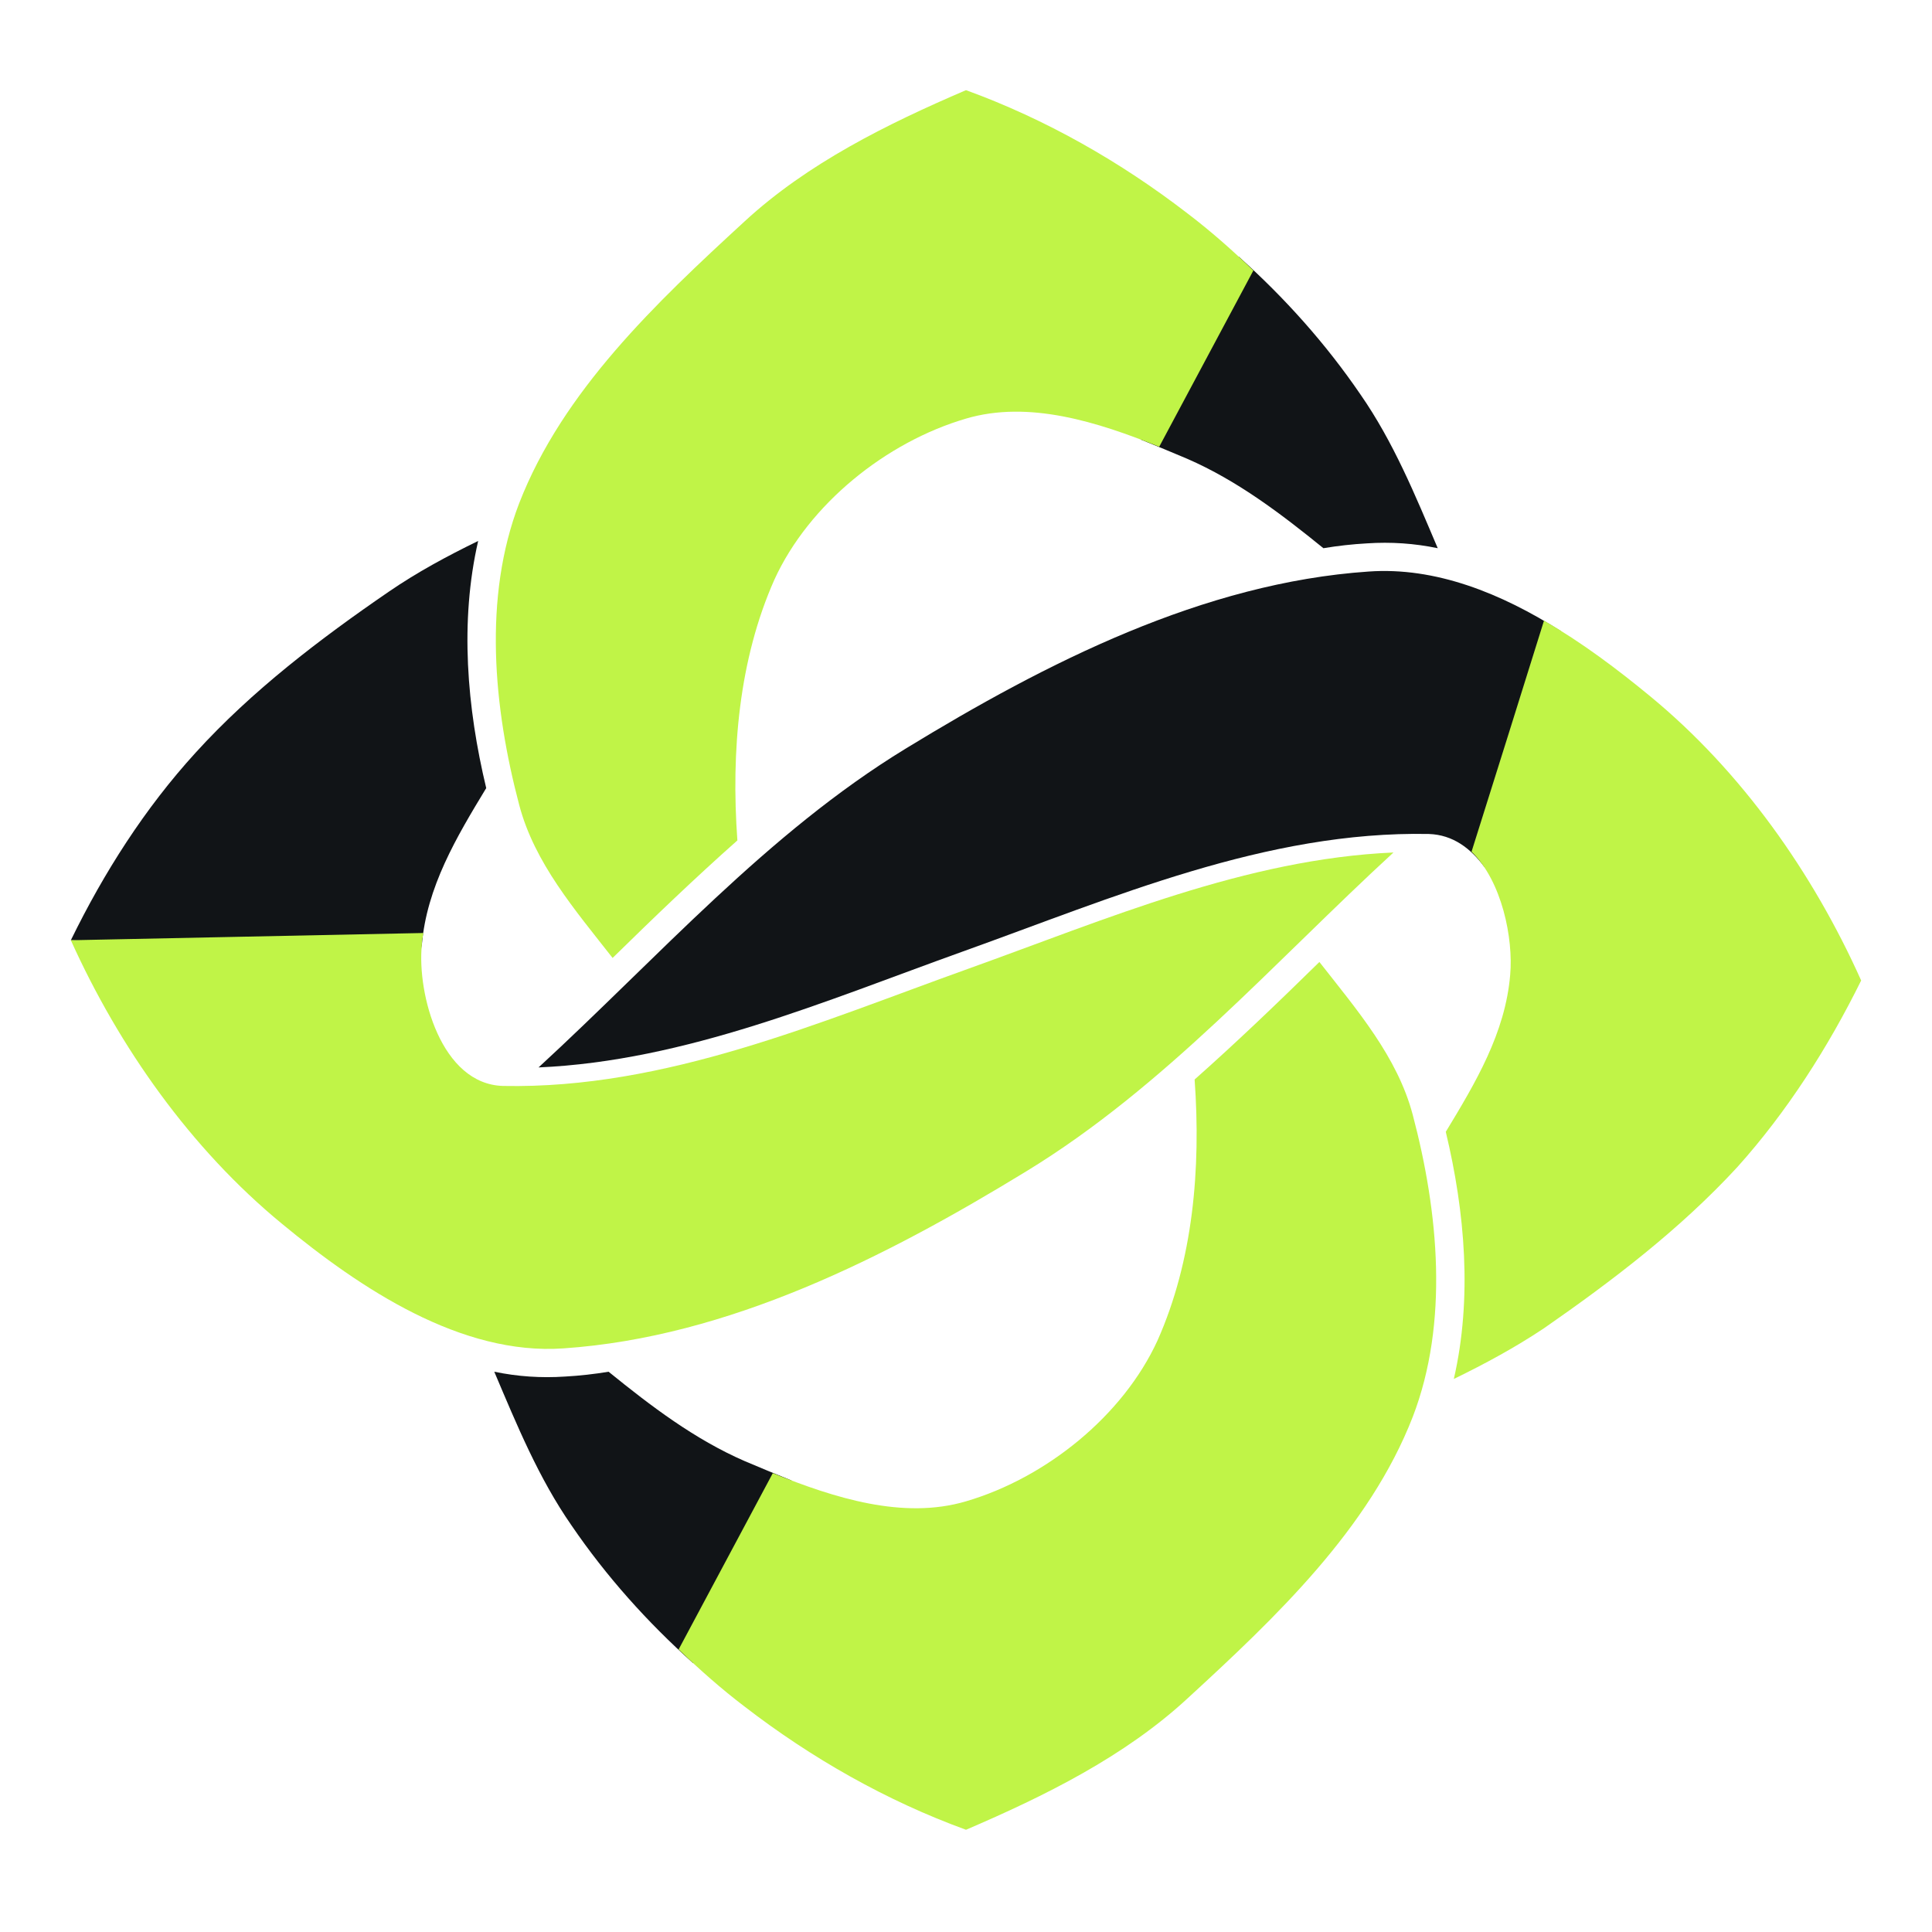
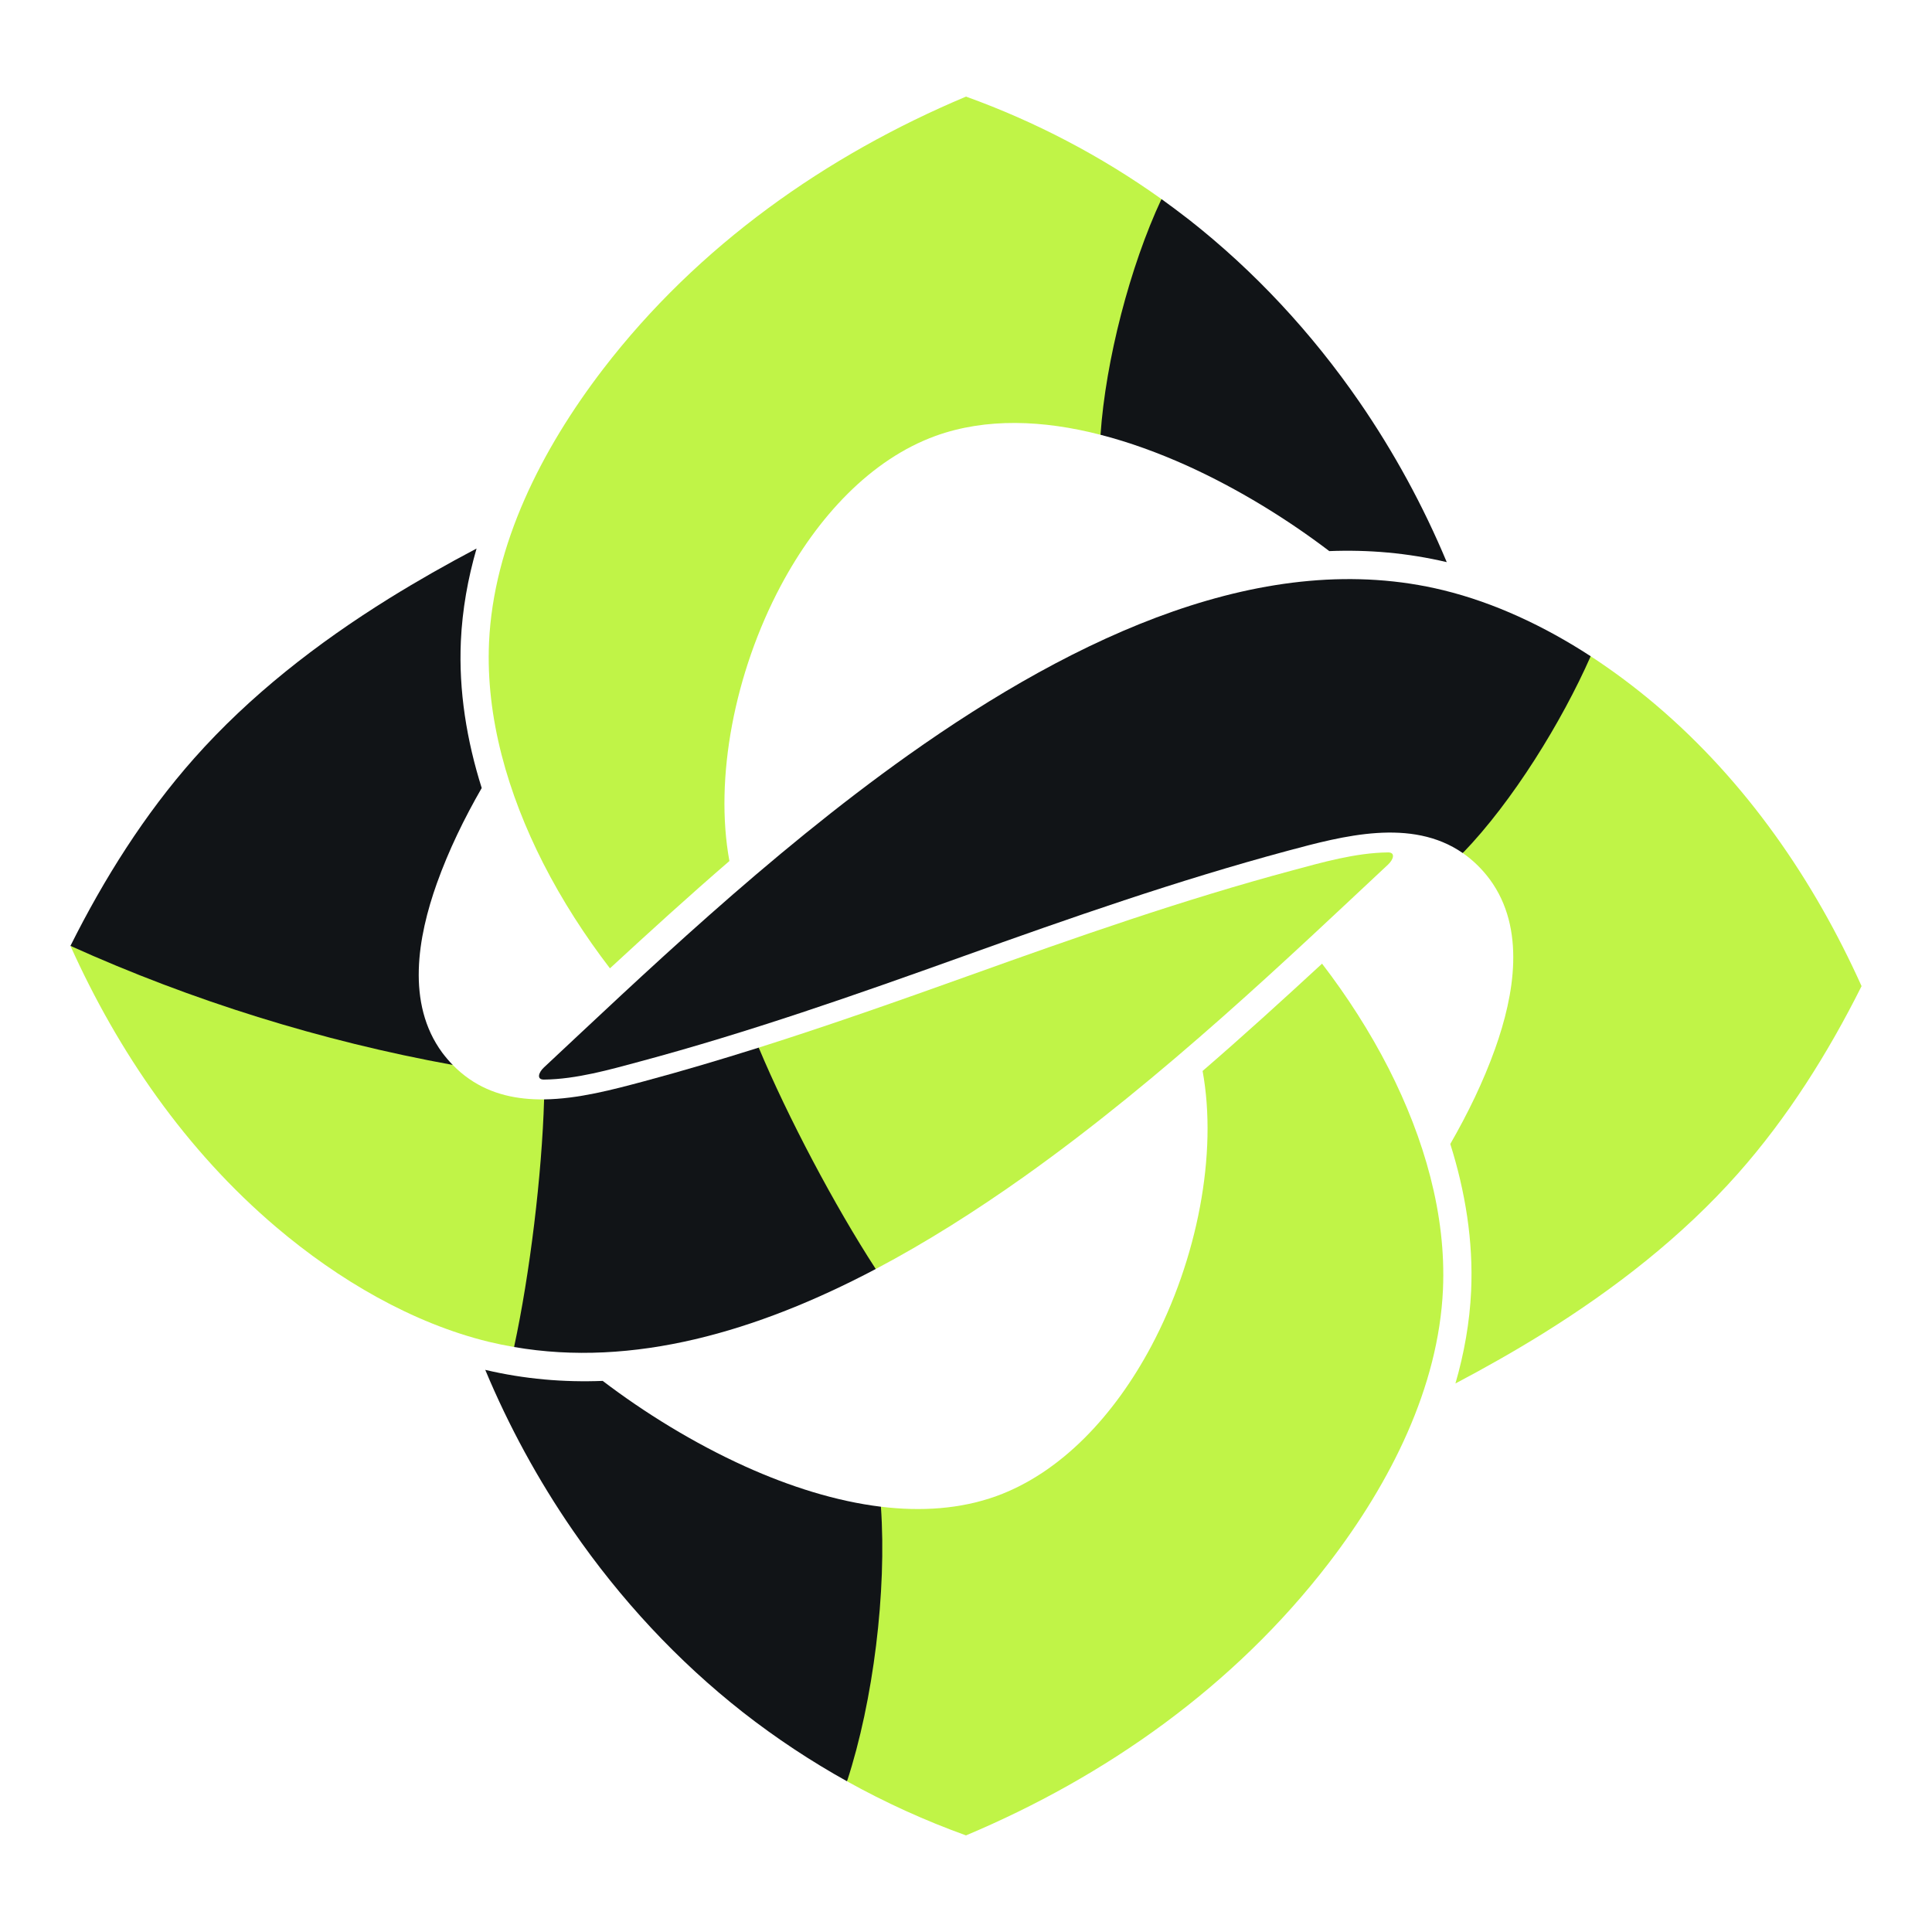
<svg xmlns="http://www.w3.org/2000/svg" viewBox="0 0 24 24" width="96" height="96">
-   <path d="M15.39 3.19C15.96 3.7 16.47 4.27 16.9 4.9C17.31 5.49 17.58 6.15 17.86 6.81C17.57 6.75 17.28 6.73 16.98 6.75C16.8 6.76 16.62 6.78 16.44 6.81C15.91 6.38 15.37 5.97 14.75 5.7C14.56 5.62 14.37 5.54 14.17 5.46C14.58 4.7 14.98 3.94 15.39 3.19Z" fill="#111417" />
-   <path d="M19.39 7.84C18.65 7.37 17.83 7.04 17 7.1C14.95 7.24 13 8.23 11.25 9.3C9.53 10.35 8.18 11.89 6.69 13.26C8.52 13.18 10.26 12.43 11.96 11.82C13.83 11.15 15.73 10.32 17.75 10.36C18.05 10.37 18.27 10.54 18.44 10.77C18.75 9.8 19.07 8.82 19.39 7.84Z" fill="#111417" />
-   <path d="M8.61 20.66C8.04 20.15 7.53 19.58 7.1 18.95C6.69 18.36 6.42 17.7 6.14 17.04C6.43 17.1 6.72 17.12 7.02 17.1C7.2 17.09 7.38 17.07 7.56 17.04C8.09 17.47 8.63 17.88 9.25 18.15C9.44 18.23 9.63 18.31 9.83 18.39C9.42 19.15 9.02 19.91 8.61 20.66Z" fill="#111417" />
-   <path d="M5.23 11.85C5.23 11.81 5.23 11.77 5.24 11.74C5.3 11.02 5.67 10.4 6.04 9.79C5.8 8.79 5.71 7.72 5.94 6.72C5.55 6.91 5.18 7.11 4.83 7.35C3.97 7.94 3.13 8.58 2.43 9.35C1.8 10.04 1.29 10.84 0.88 11.68C2.33 11.73 3.78 11.79 5.23 11.85Z" fill="#111417" />
-   <path d="M14.4 5.55C13.63 5.24 12.78 4.97 12 5.2C11.01 5.49 10.05 6.26 9.62 7.2C9.18 8.19 9.08 9.33 9.16 10.44C8.63 10.91 8.12 11.4 7.61 11.9C7.14 11.3 6.64 10.72 6.45 10C6.13 8.79 6 7.42 6.45 6.25C6.99 4.86 8.15 3.76 9.25 2.75C10.03 2.03 11.02 1.54 12 1.12C12.99 1.48 13.92 2.01 14.75 2.65C15.04 2.87 15.31 3.11 15.57 3.36C15.18 4.09 14.79 4.82 14.4 5.55Z" fill="#c0f447" />
-   <path d="M18.28 10.58C18.66 10.95 18.8 11.66 18.76 12.11C18.7 12.83 18.33 13.45 17.96 14.06C18.2 15.06 18.29 16.13 18.06 17.13C18.45 16.94 18.82 16.74 19.18 16.5C20.03 15.91 20.87 15.27 21.58 14.5C22.2 13.81 22.71 13.01 23.12 12.18C22.52 10.84 21.63 9.58 20.5 8.65C20.1 8.32 19.65 7.98 19.18 7.71C18.88 8.67 18.58 9.63 18.28 10.58Z" fill="#c0f447" />
-   <path d="M9.6 18.3C10.37 18.61 11.22 18.88 12 18.65C12.99 18.36 13.95 17.59 14.38 16.65C14.82 15.66 14.92 14.52 14.84 13.41C15.37 12.94 15.88 12.45 16.39 11.95C16.86 12.55 17.36 13.13 17.55 13.85C17.87 15.06 18 16.43 17.55 17.6C17.01 18.99 15.85 20.09 14.75 21.1C13.97 21.82 12.98 22.31 12 22.73C11.01 22.37 10.08 21.84 9.25 21.2C8.96 20.98 8.69 20.74 8.43 20.49C8.82 19.76 9.21 19.03 9.6 18.3Z" fill="#c0f447" />
-   <path d="M0.88 11.68C1.48 13.01 2.37 14.27 3.5 15.2C4.48 16.01 5.73 16.84 7 16.75C9.05 16.61 11 15.62 12.75 14.55C14.47 13.5 15.82 11.96 17.31 10.59C15.48 10.67 13.74 11.42 12.04 12.03C10.17 12.7 8.27 13.53 6.25 13.49C5.48 13.47 5.18 12.35 5.24 11.74C5.24 11.69 5.25 11.64 5.26 11.59C3.8 11.62 2.34 11.65 0.88 11.68Z" fill="#c0f447" />
+   <path d="M14.428 2.473C14.543 2.556 14.656 2.64 14.768 2.727C15.584 3.367 16.296 4.136 16.885 4.99C17.315 5.614 17.68 6.284 17.972 6.983C17.484 6.868 16.997 6.827 16.513 6.846C15.999 6.455 15.386 6.074 14.74 5.782C14.39 5.625 14.03 5.493 13.671 5.401C13.411 4.397 13.714 3.226 14.428 2.473Z" fill="#111417" />
+   <path d="M19.76 8.152C19.185 7.778 18.564 7.487 17.93 7.332C15.738 6.797 13.389 7.885 11.28 9.382C9.532 10.624 7.949 12.147 6.756 13.261C6.688 13.325 6.664 13.412 6.757 13.411C7.16 13.407 7.583 13.285 7.94 13.189C9.302 12.824 10.631 12.358 11.958 11.882C13.291 11.404 14.627 10.937 15.995 10.569C16.681 10.385 17.533 10.155 18.171 10.597C19.068 10.14 19.681 9.147 19.76 8.152Z" fill="#111417" />
+   <path d="M10.522 22.128C10.071 21.877 9.639 21.591 9.232 21.273C8.416 20.633 7.704 19.864 7.115 19.01C6.685 18.386 6.32 17.716 6.028 17.017C6.516 17.132 7.003 17.173 7.487 17.154C8.001 17.545 8.614 17.926 9.26 18.218C9.81 18.466 10.385 18.649 10.943 18.717C11.348 19.806 11.18 21.17 10.522 22.128Z" fill="#111417" />
+   <path d="M6.386 16.733C7.862 16.989 9.399 16.545 10.879 15.764C10.663 14.823 10.082 13.723 9.425 13.014C8.955 13.162 8.482 13.303 8.005 13.431C7.62 13.534 7.182 13.652 6.759 13.657C6.402 14.55 6.252 15.781 6.386 16.733Z" fill="#111417" />
+   <path d="M5.624 13.229C5.577 13.181 5.534 13.13 5.494 13.077C5.043 12.465 5.19 11.638 5.427 10.973C5.574 10.562 5.766 10.168 5.984 9.789C5.798 9.199 5.697 8.583 5.725 7.964C5.743 7.572 5.812 7.187 5.92 6.814C5.552 7.008 5.188 7.214 4.832 7.435C3.94 7.99 3.105 8.639 2.412 9.42C1.795 10.116 1.291 10.918 0.875 11.75C2.287 12.75 3.893 13.251 5.624 13.229Z" fill="#111417" />
+   <path d="M13.671 5.401C12.958 5.217 12.248 5.189 11.622 5.415C10.82 5.706 10.156 6.417 9.697 7.28C9.126 8.355 8.872 9.667 9.061 10.696C8.558 11.13 8.066 11.578 7.577 12.029C7.269 11.628 6.984 11.187 6.747 10.722C6.308 9.858 6.033 8.91 6.075 7.98C6.13 6.769 6.723 5.588 7.492 4.585C8.672 3.048 10.268 1.928 12 1.2C12.859 1.509 13.681 1.939 14.428 2.473C14.037 3.309 13.734 4.48 13.671 5.401Z" fill="#c0f447" />
+   <path d="M18.171 10.597C18.3 10.686 18.413 10.798 18.506 10.923C18.957 11.535 18.81 12.362 18.573 13.027C18.426 13.438 18.234 13.832 18.016 14.211C18.202 14.801 18.303 15.417 18.275 16.036C18.257 16.428 18.188 16.813 18.08 17.186C18.448 16.992 18.812 16.786 19.168 16.565C20.06 16.01 20.895 15.361 21.588 14.58C22.205 13.884 22.709 13.082 23.125 12.25C22.533 10.935 21.694 9.712 20.57 8.757C20.314 8.54 20.042 8.336 19.76 8.152C19.402 8.965 18.789 9.958 18.171 10.597Z" fill="#c0f447" />
+   <path d="M10.943 18.717C11.444 18.778 11.932 18.746 12.378 18.585C13.18 18.294 13.844 17.583 14.303 16.72C14.874 15.645 15.128 14.333 14.939 13.304C15.442 12.87 15.934 12.422 16.423 11.971C16.731 12.372 17.016 12.813 17.253 13.278C17.692 14.142 17.967 15.09 17.925 16.02C17.87 17.231 17.277 18.412 16.508 19.415C15.328 20.952 13.732 22.072 12 22.8C11.492 22.617 10.997 22.392 10.522 22.128C10.849 21.129 11.017 19.765 10.943 18.717Z" fill="#c0f447" />
+   <path d="M10.879 15.764C11.506 15.433 12.122 15.042 12.72 14.618C14.468 13.376 16.051 11.853 17.244 10.739C17.312 10.675 17.336 10.588 17.243 10.589C16.84 10.593 16.417 10.715 16.06 10.811C14.698 11.176 13.369 11.642 12.042 12.118C11.174 12.429 10.304 12.736 9.425 13.014C9.787 13.878 10.368 14.978 10.879 15.764Z" fill="#c0f447" />
+   <path d="M0.875 11.75C1.467 13.065 2.306 14.288 3.43 15.243C4.209 15.904 5.125 16.437 6.07 16.668C6.175 16.693 6.281 16.715 6.386 16.733C6.583 15.821 6.732 14.59 6.759 13.657C6.429 13.661 6.108 13.597 5.829 13.403C5.755 13.352 5.686 13.293 5.624 13.229C3.992 12.932 2.386 12.432 0.875 11.75Z" fill="#c0f447" />
</svg>
